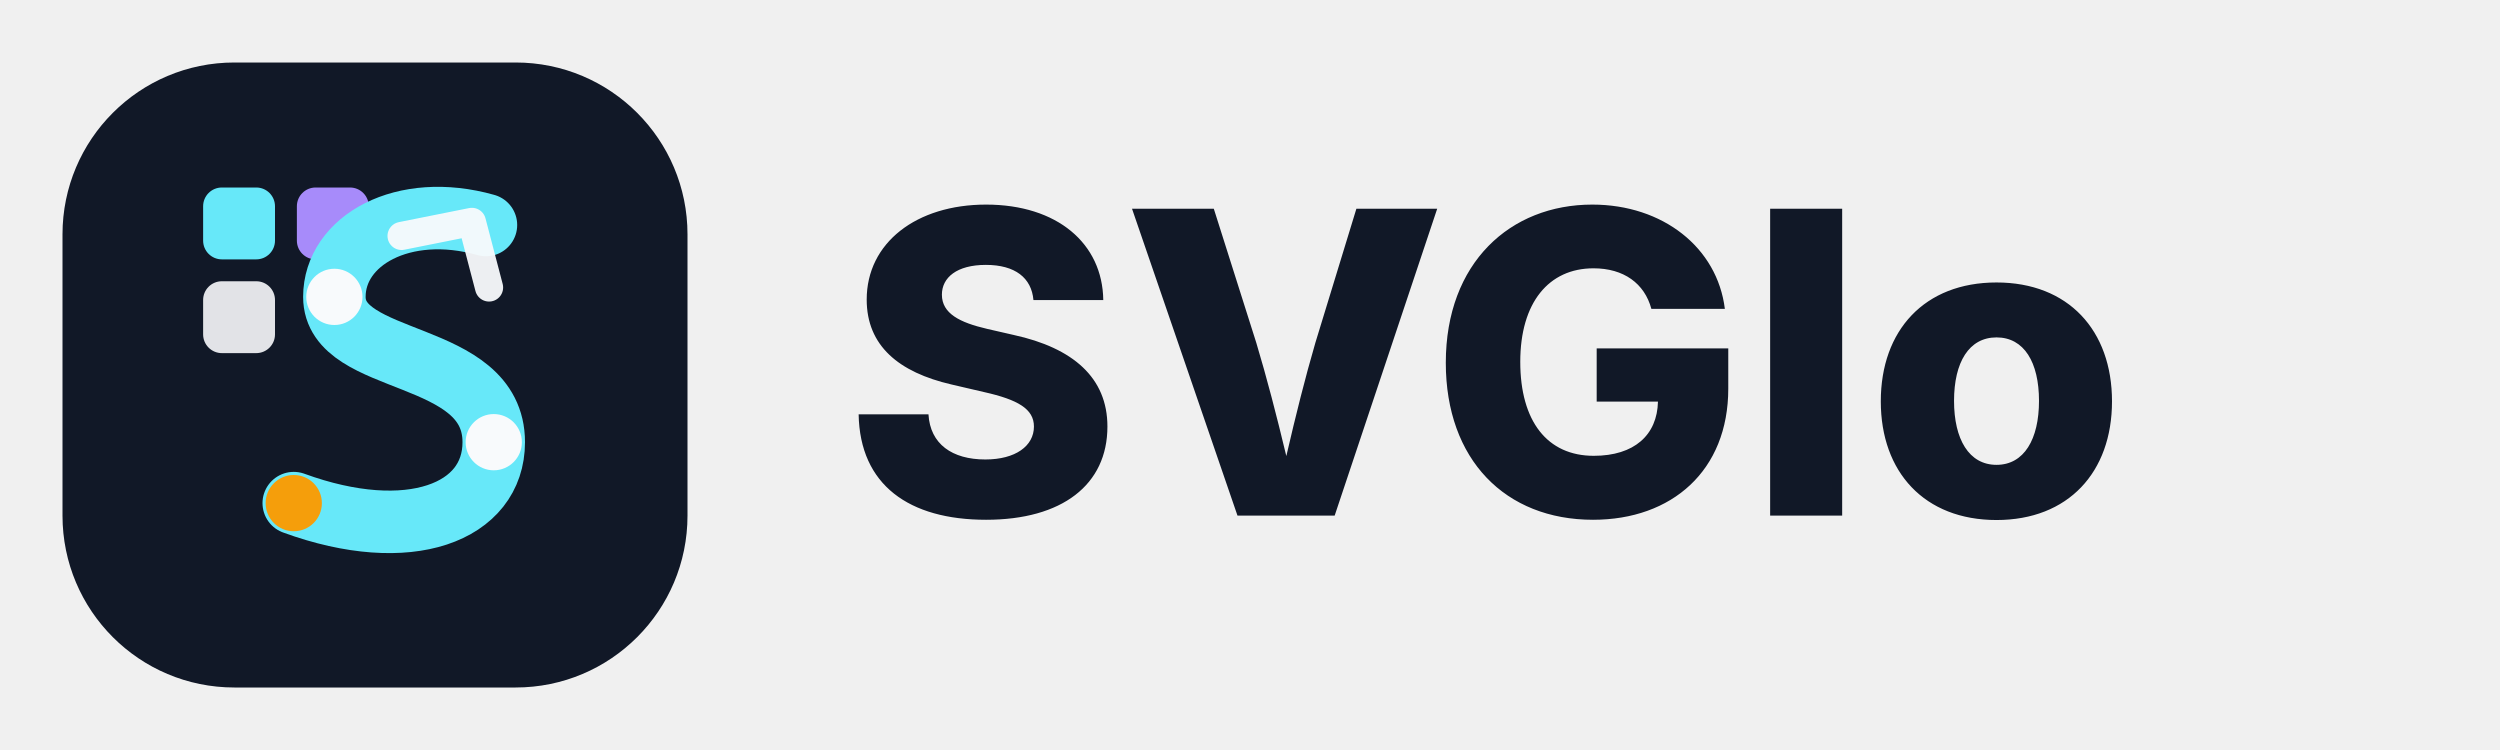
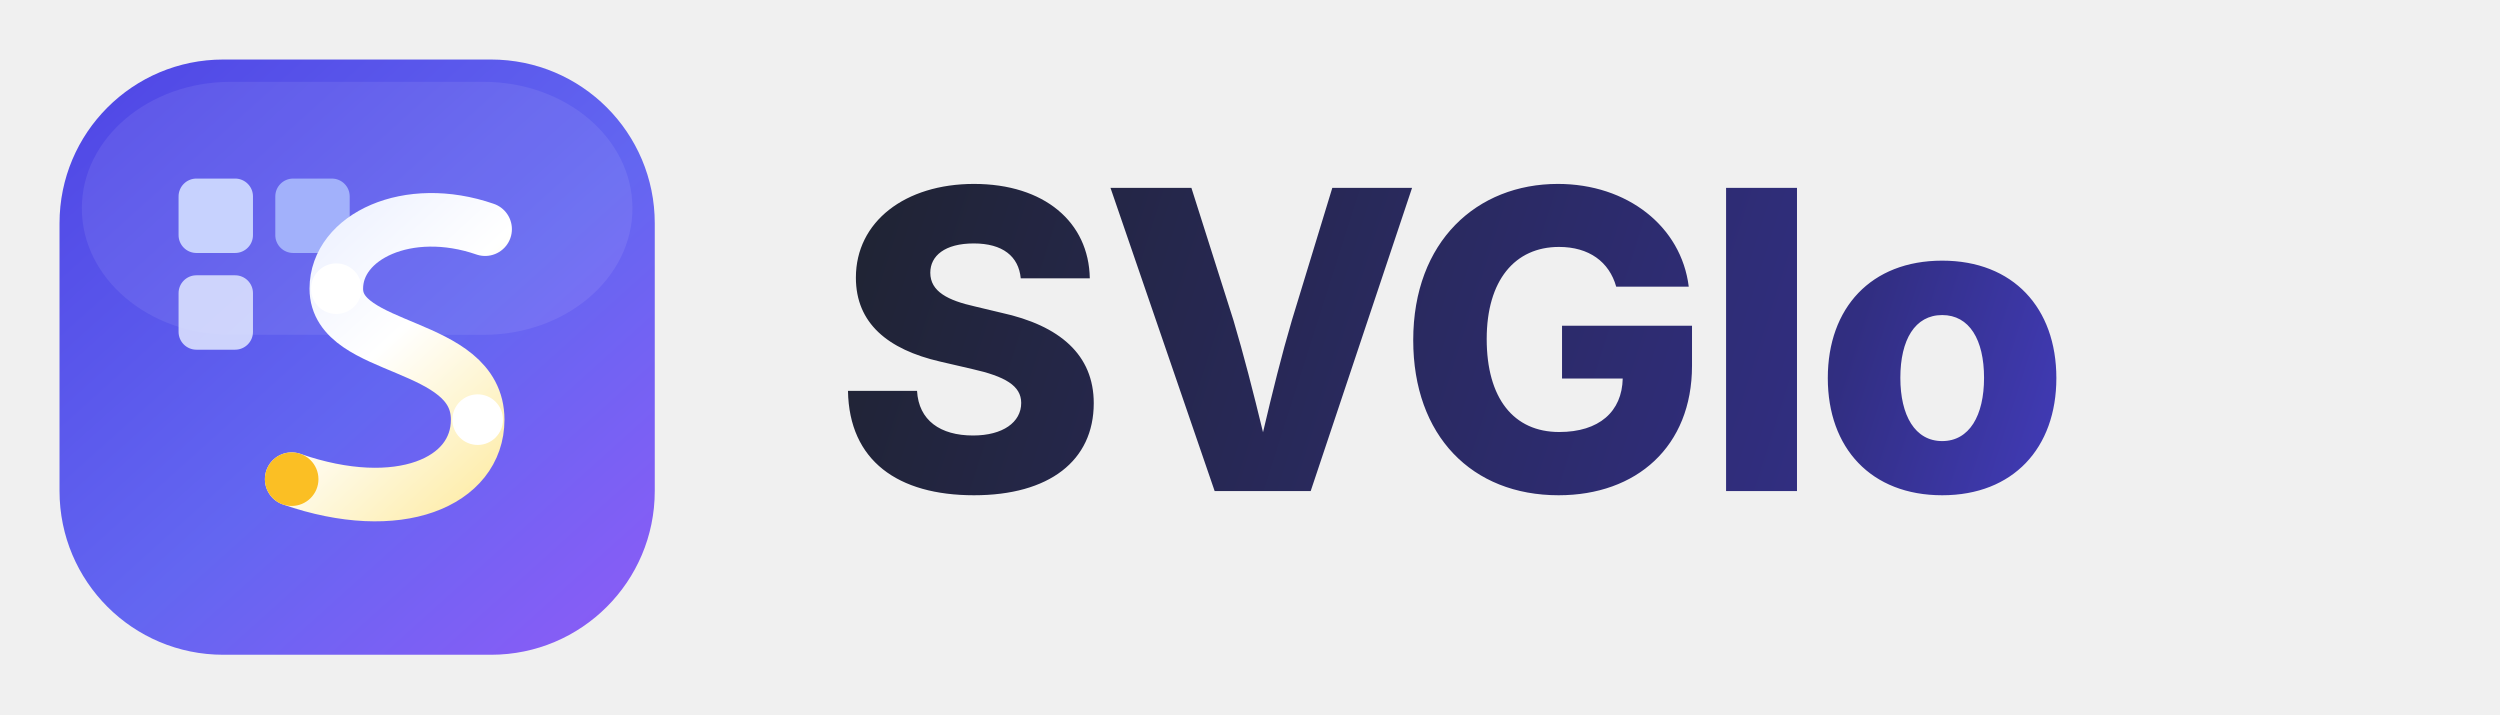
- <svg xmlns="http://www.w3.org/2000/svg" viewBox="0 0 160 48" role="img" aria-labelledby="title desc">
+ <svg xmlns="http://www.w3.org/2000/svg" viewBox="0 0 168 48" role="img" aria-labelledby="title desc">
  <defs>
-     <linearGradient id="svglo-logo-bg" x1="6" y1="4" x2="42" y2="44">
-       <stop stop-color="#111827" />
-       <stop offset="0.58" stop-color="#334155" />
-       <stop offset="1" stop-color="#0f766e" />
+     <linearGradient id="l-bg" x1="6" y1="4" x2="42" y2="44" gradientUnits="userSpaceOnUse">
+       <stop stop-color="#4f46e5" />
+       <stop offset="0.55" stop-color="#6366f1" />
+       <stop offset="1" stop-color="#8b5cf6" />
    </linearGradient>
-     <linearGradient id="svglo-logo-stroke" x1="12" y1="10" x2="36" y2="38">
-       <stop stop-color="#67e8f9" />
-       <stop offset="0.48" stop-color="#a78bfa" />
-       <stop offset="1" stop-color="#f59e0b" />
+     <linearGradient id="l-path" x1="14" y1="12" x2="36" y2="36" gradientUnits="userSpaceOnUse">
+       <stop stop-color="#e0e7ff" />
+       <stop offset="0.5" stop-color="#ffffff" />
+       <stop offset="1" stop-color="#fde68a" />
    </linearGradient>
-     <linearGradient id="svglo-wordmark" x1="54" y1="12" x2="145" y2="38">
-       <stop stop-color="#111827" />
-       <stop offset="0.55" stop-color="#334155" />
-       <stop offset="1" stop-color="#0f766e" />
+     <linearGradient id="l-word" x1="56" y1="10" x2="150" y2="40" gradientUnits="userSpaceOnUse">
+       <stop stop-color="#1f2330" />
+       <stop offset="0.7" stop-color="#312e81" />
+       <stop offset="1" stop-color="#4f46e5" />
    </linearGradient>
  </defs>
-   <rect x="4" y="4" width="40" height="40" rx="11" fill="url(#svglo-logo-bg)" />
-   <rect x="13" y="12" width="4.6" height="4.6" rx="1.2" fill="#67e8f9" />
-   <rect x="19" y="12" width="4.6" height="4.6" rx="1.2" fill="#a78bfa" />
-   <rect x="13" y="18" width="4.6" height="4.6" rx="1.2" fill="#f8fafc" opacity="0.9" />
-   <path d="M31.1 14.4 C25.8 12.9 21.4 15.4 21.4 19 C21.4 23.5 31.6 22.3 31.6 28.3 C31.6 32.8 26.2 34.9 18.8 32.2" fill="none" stroke="url(#svglo-logo-stroke)" stroke-width="4" stroke-linecap="round" stroke-linejoin="round" />
-   <path d="M25.7 15.1 L30.2 14.2 L31.3 18.4" fill="none" stroke="#f8fafc" stroke-width="1.8" stroke-linecap="round" stroke-linejoin="round" opacity="0.95" />
-   <circle cx="21.4" cy="19" r="1.8" fill="#f8fafc" />
-   <circle cx="31.6" cy="28.3" r="1.8" fill="#f8fafc" />
-   <circle cx="18.8" cy="32.2" r="1.8" fill="#f59e0b" />
-   <text x="54" y="33" fill="url(#svglo-wordmark)" font-family="Inter, Segoe UI, Arial, sans-serif" font-size="27" font-weight="800" letter-spacing="0">SVGlo</text>
+   <rect x="4" y="4" width="40" height="40" rx="11" fill="url(#l-bg)" />
+   <rect x="5.5" y="5.5" width="37" height="17" rx="10" fill="#ffffff" opacity="0.08" />
+   <rect x="12" y="12" width="5" height="5" rx="1.2" fill="#c7d2fe" />
+   <rect x="18.5" y="12" width="5" height="5" rx="1.2" fill="#a5b4fc" opacity="0.95" />
+   <rect x="12" y="18.5" width="5" height="5" rx="1.2" fill="#e0e7ff" opacity="0.85" />
+   <path d="M32.6 15.4        C27.4 13.6 22.6 15.9 22.6 19.4        C22.6 23.7 32.1 22.9 32.1 28.2        C32.1 32.4 26.8 34.7 19.6 32.2" fill="none" stroke="url(#l-path)" stroke-width="3.6" stroke-linecap="round" stroke-linejoin="round" />
+   <circle cx="22.6" cy="19.4" r="1.7" fill="#ffffff" />
+   <circle cx="32.1" cy="28.2" r="1.7" fill="#ffffff" />
+   <circle cx="19.6" cy="32.2" r="1.8" fill="#fbbf24" />
+   <text x="56" y="33" fill="url(#l-word)" font-family="Inter, Segoe UI, system-ui, -apple-system, sans-serif" font-size="28" font-weight="800" letter-spacing="-0.5">SVGlo</text>
</svg>
